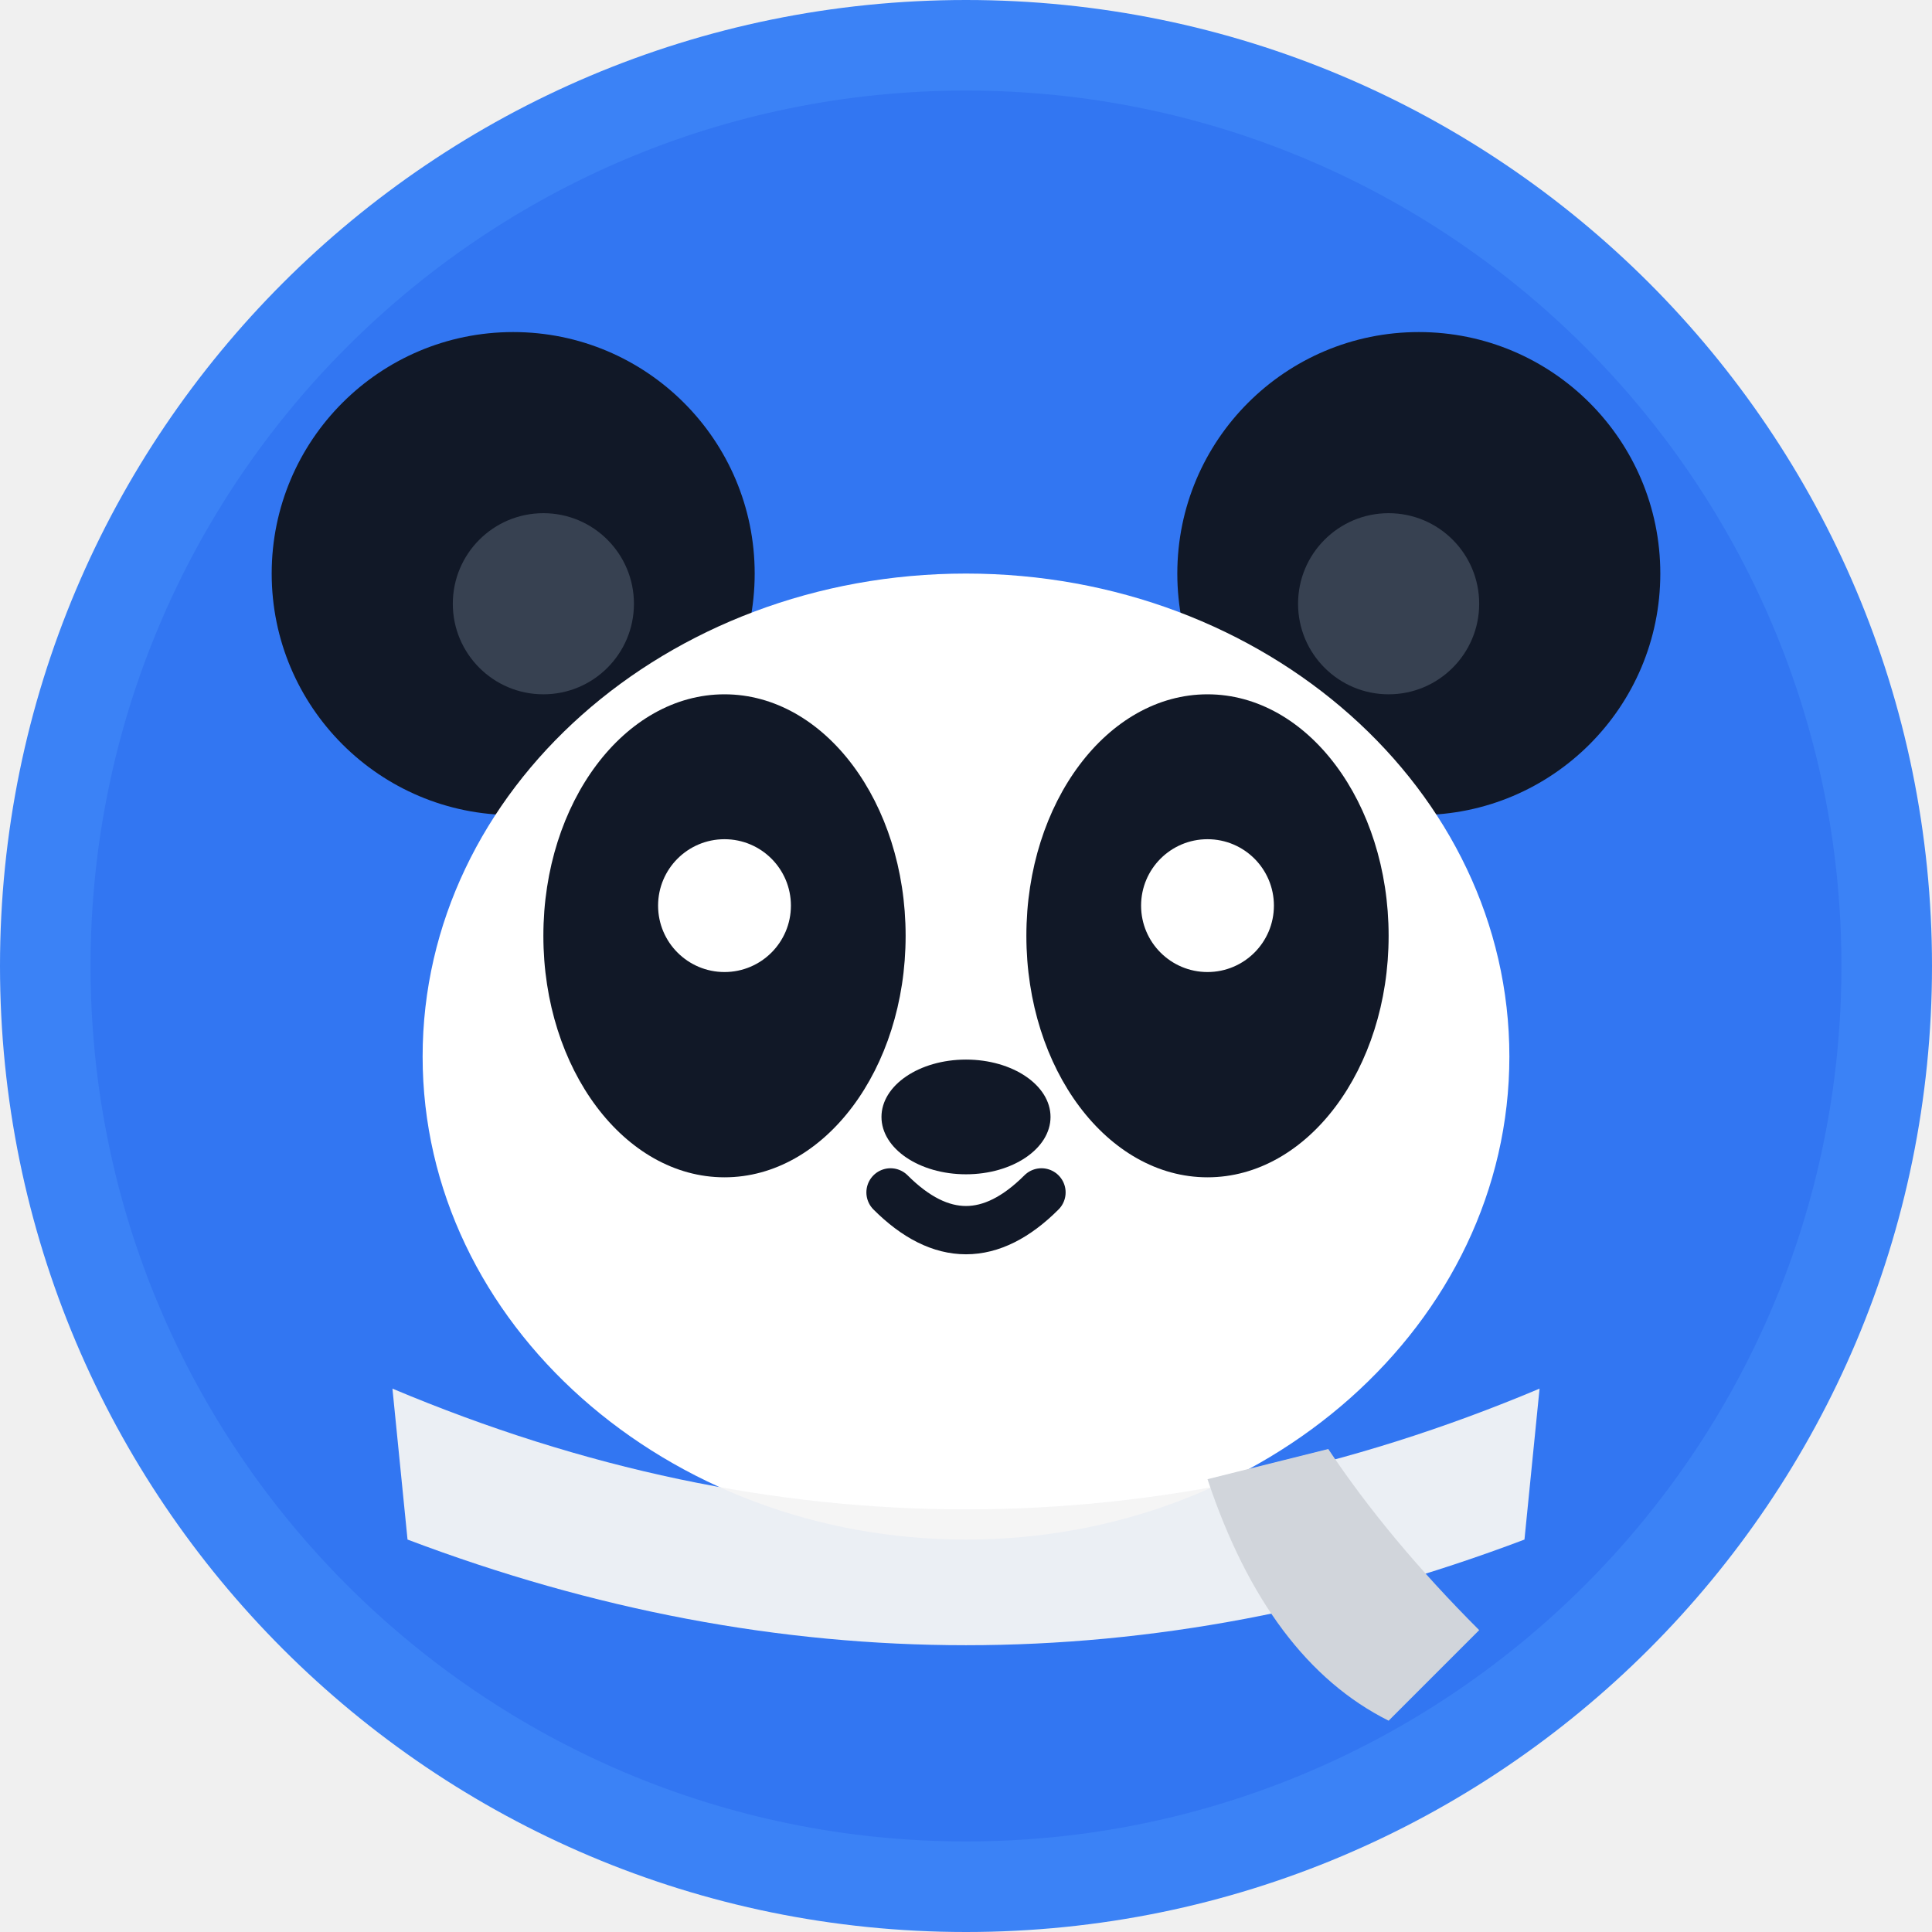
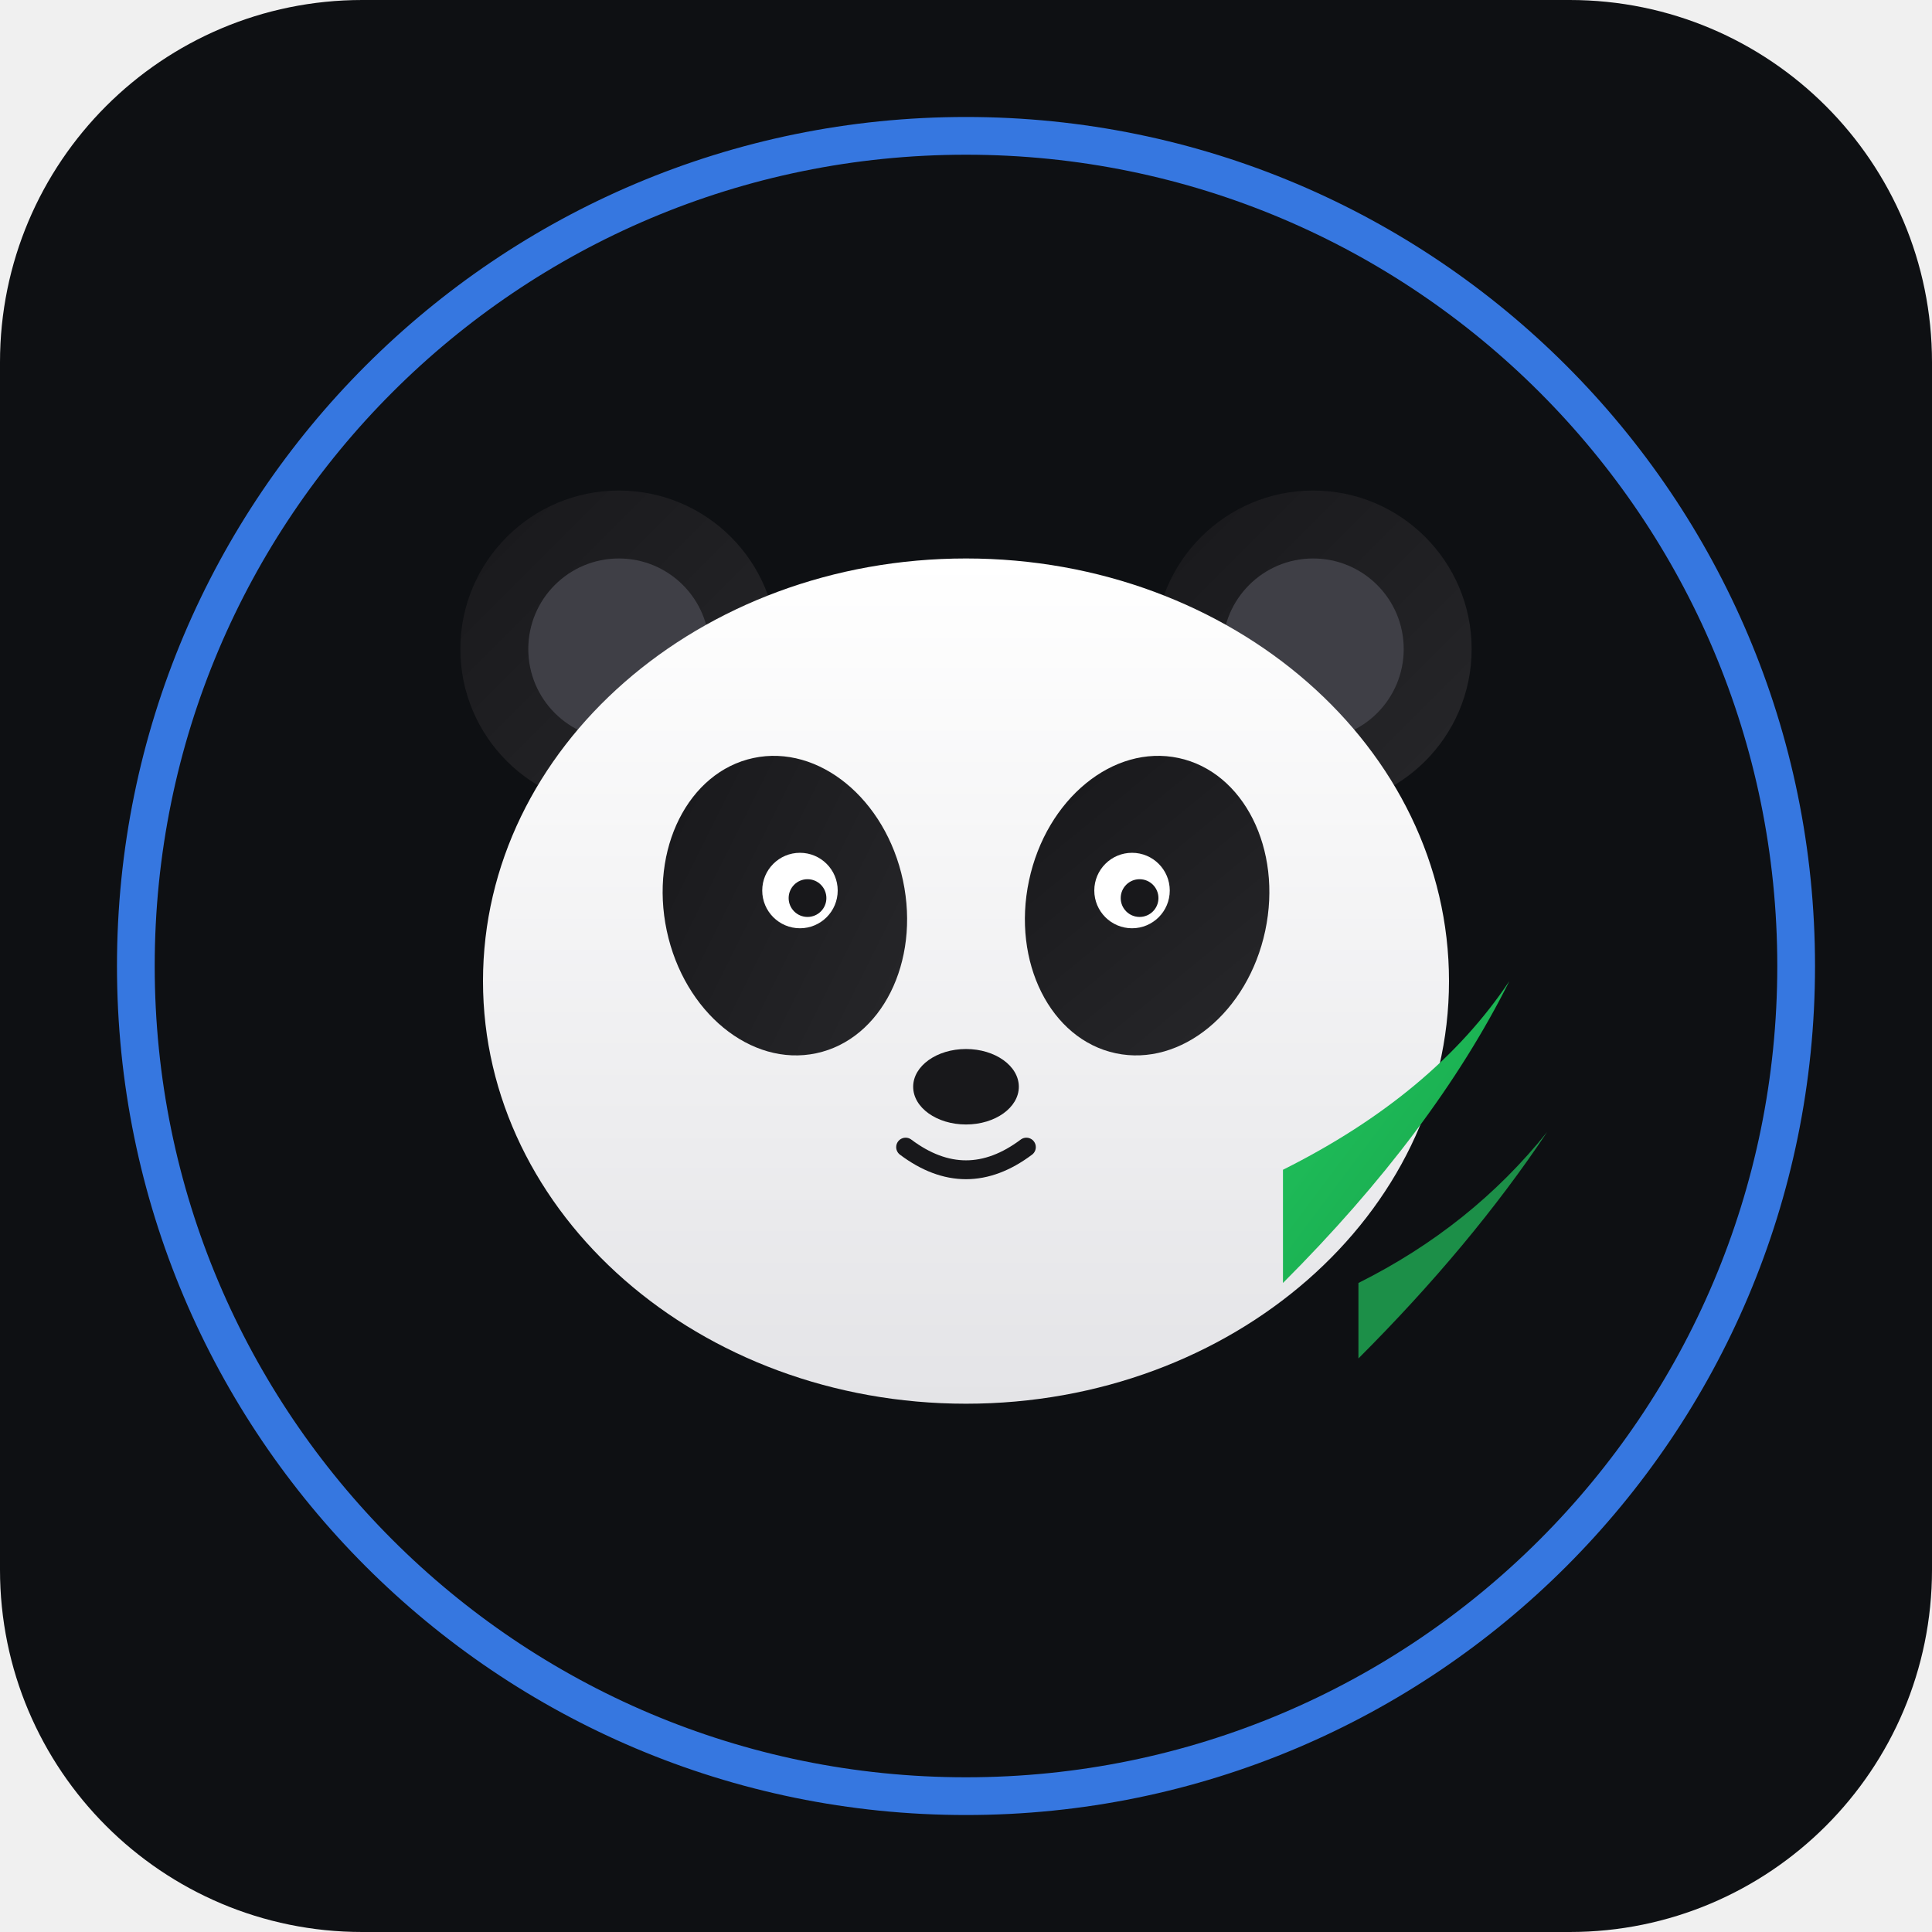
- <svg xmlns="http://www.w3.org/2000/svg" viewBox="0 0 64 64" fill="none">
-   <circle cx="32" cy="32" r="32" fill="#3b82f6" />
-   <circle cx="32" cy="32" r="29" fill="#2563eb" opacity="0.4" />
-   <circle cx="17" cy="19" r="8" fill="#111827" />
-   <circle cx="47" cy="19" r="8" fill="#111827" />
-   <circle cx="18" cy="20" r="3" fill="#374151" />
-   <circle cx="46" cy="20" r="3" fill="#374151" />
-   <ellipse cx="32" cy="35" rx="18" ry="16" fill="#ffffff" />
-   <ellipse cx="24" cy="31" rx="6" ry="8" fill="#111827" />
-   <ellipse cx="40" cy="31" rx="6" ry="8" fill="#111827" />
-   <circle cx="24" cy="30" r="2.2" fill="#ffffff" />
-   <circle cx="40" cy="30" r="2.2" fill="#ffffff" />
-   <ellipse cx="32" cy="37" rx="2.8" ry="1.9" fill="#111827" />
-   <path d="M29.5 39.5 Q32 42 34.5 39.5" stroke="#111827" stroke-width="1.6" stroke-linecap="round" fill="none" />
-   <path d="M13 46 Q32 54 51 46 L50.5 51 Q32 58 13.5 51 Z" fill="#f4f4f5" opacity="0.95" />
-   <path d="M40 49 Q42 55 46 57 L49 54 Q46 51 44 48 Z" fill="#d1d5db" />
+ <svg xmlns="http://www.w3.org/2000/svg" width="512" height="512" viewBox="0 0 512 512">
+   <defs>
+     <linearGradient id="faceGrad" x1="0%" y1="0%" x2="0%" y2="100%">
+       <stop offset="0%" stop-color="#ffffff" />
+       <stop offset="100%" stop-color="#e4e4e7" />
+     </linearGradient>
+     <linearGradient id="patchGrad" x1="0%" y1="0%" x2="100%" y2="100%">
+       <stop offset="0%" stop-color="#18181b" />
+       <stop offset="100%" stop-color="#27272a" />
+     </linearGradient>
+     <linearGradient id="leafGrad" x1="0%" y1="0%" x2="100%" y2="100%">
+       <stop offset="0%" stop-color="#22c55e" />
+       <stop offset="100%" stop-color="#16a34a" />
+     </linearGradient>
+   </defs>
+   <rect width="512" height="512" rx="96" fill="#0e1013" />
+   <circle cx="256" cy="256" r="220" fill="none" stroke="#3b82f6" stroke-width="10" opacity="0.9" />
+   <g transform="translate(256,260)">
+     <circle cx="-92" cy="-88" r="42" fill="url(#patchGrad)" />
+     <circle cx="92" cy="-88" r="42" fill="url(#patchGrad)" />
+     <circle cx="-92" cy="-88" r="24" fill="#3f3f46" />
+     <circle cx="92" cy="-88" r="24" fill="#3f3f46" />
+     <ellipse cx="0" cy="0" rx="128" ry="112" fill="url(#faceGrad)" />
+     <ellipse cx="-48" cy="-20" rx="32" ry="40" fill="url(#patchGrad)" transform="rotate(-12 -48 -20)" />
+     <ellipse cx="48" cy="-20" rx="32" ry="40" fill="url(#patchGrad)" transform="rotate(12 48 -20)" />
+     <circle cx="-44" cy="-24" r="10" fill="#ffffff" />
+     <circle cx="44" cy="-24" r="10" fill="#ffffff" />
+     <circle cx="-42" cy="-22" r="5" fill="#18181b" />
+     <circle cx="46" cy="-22" r="5" fill="#18181b" />
+     <ellipse cx="0" cy="28" rx="14" ry="10" fill="#18181b" />
+     <path d="M -16 44 Q 0 56 16 44" stroke="#18181b" stroke-width="5" stroke-linecap="round" fill="none" />
+   </g>
+   <path d="M 340 340 Q 380 300 400 260 Q 380 290 340 310 Z" fill="url(#leafGrad)" />
+   <path d="M 360 360 Q 390 330 410 300 Q 390 325 360 340 Z" fill="#22c55e" opacity="0.7" />
</svg>
